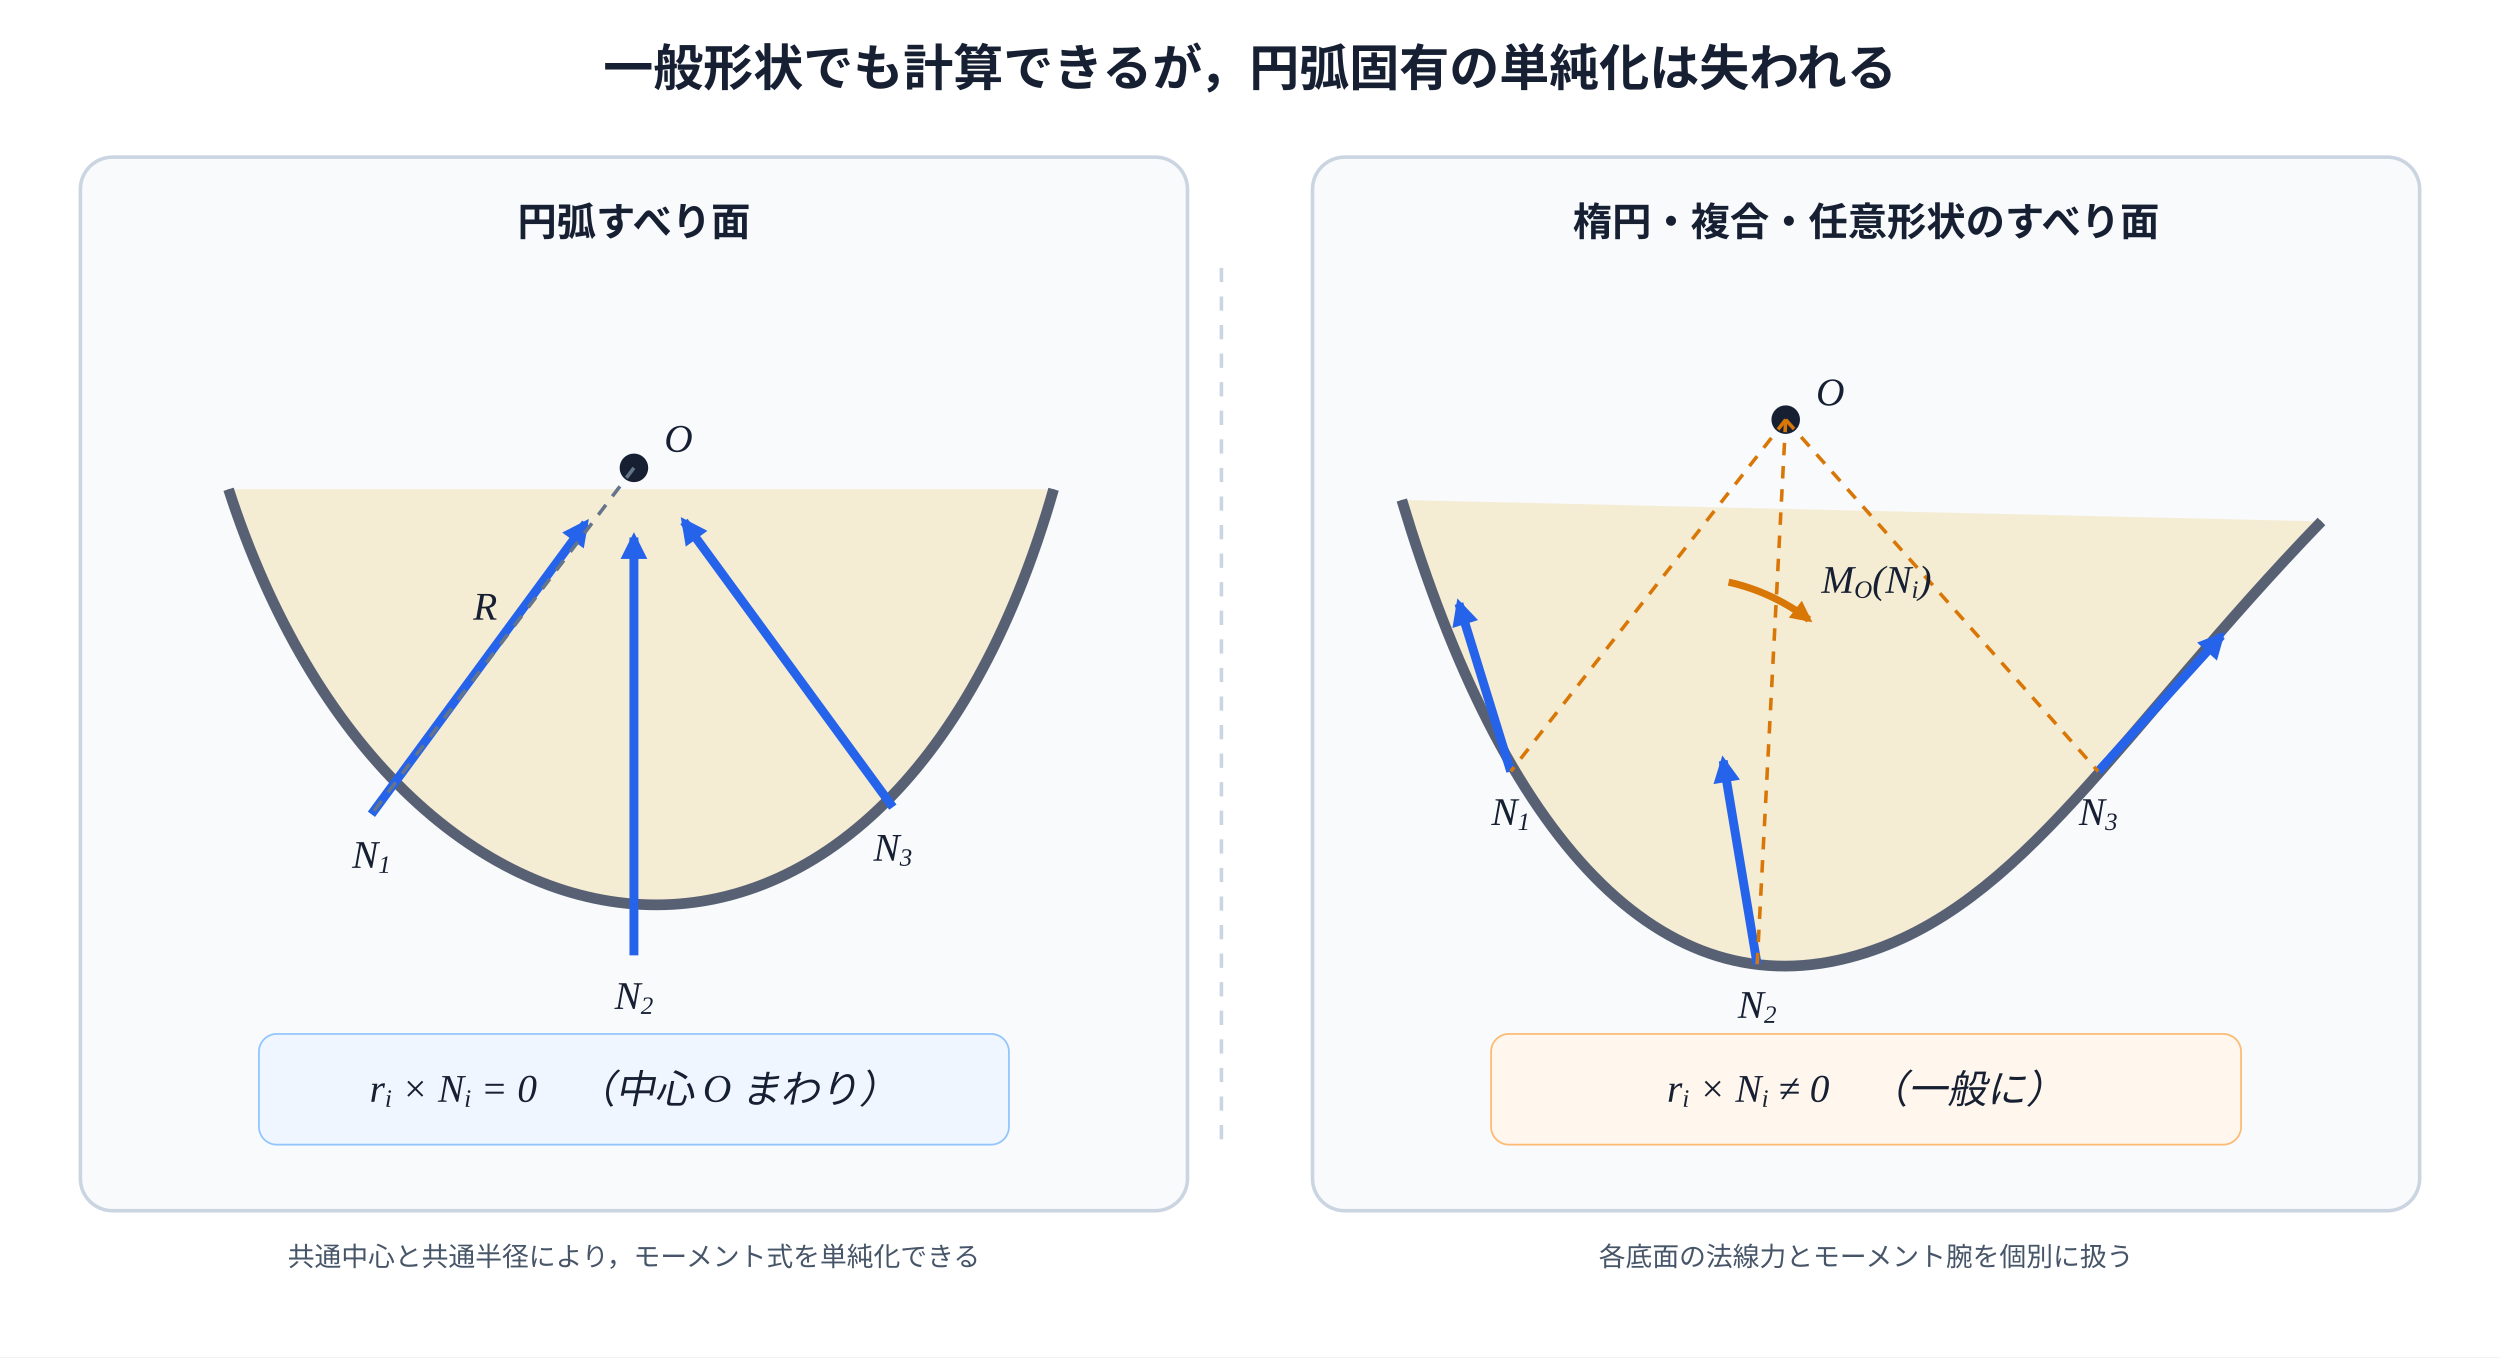
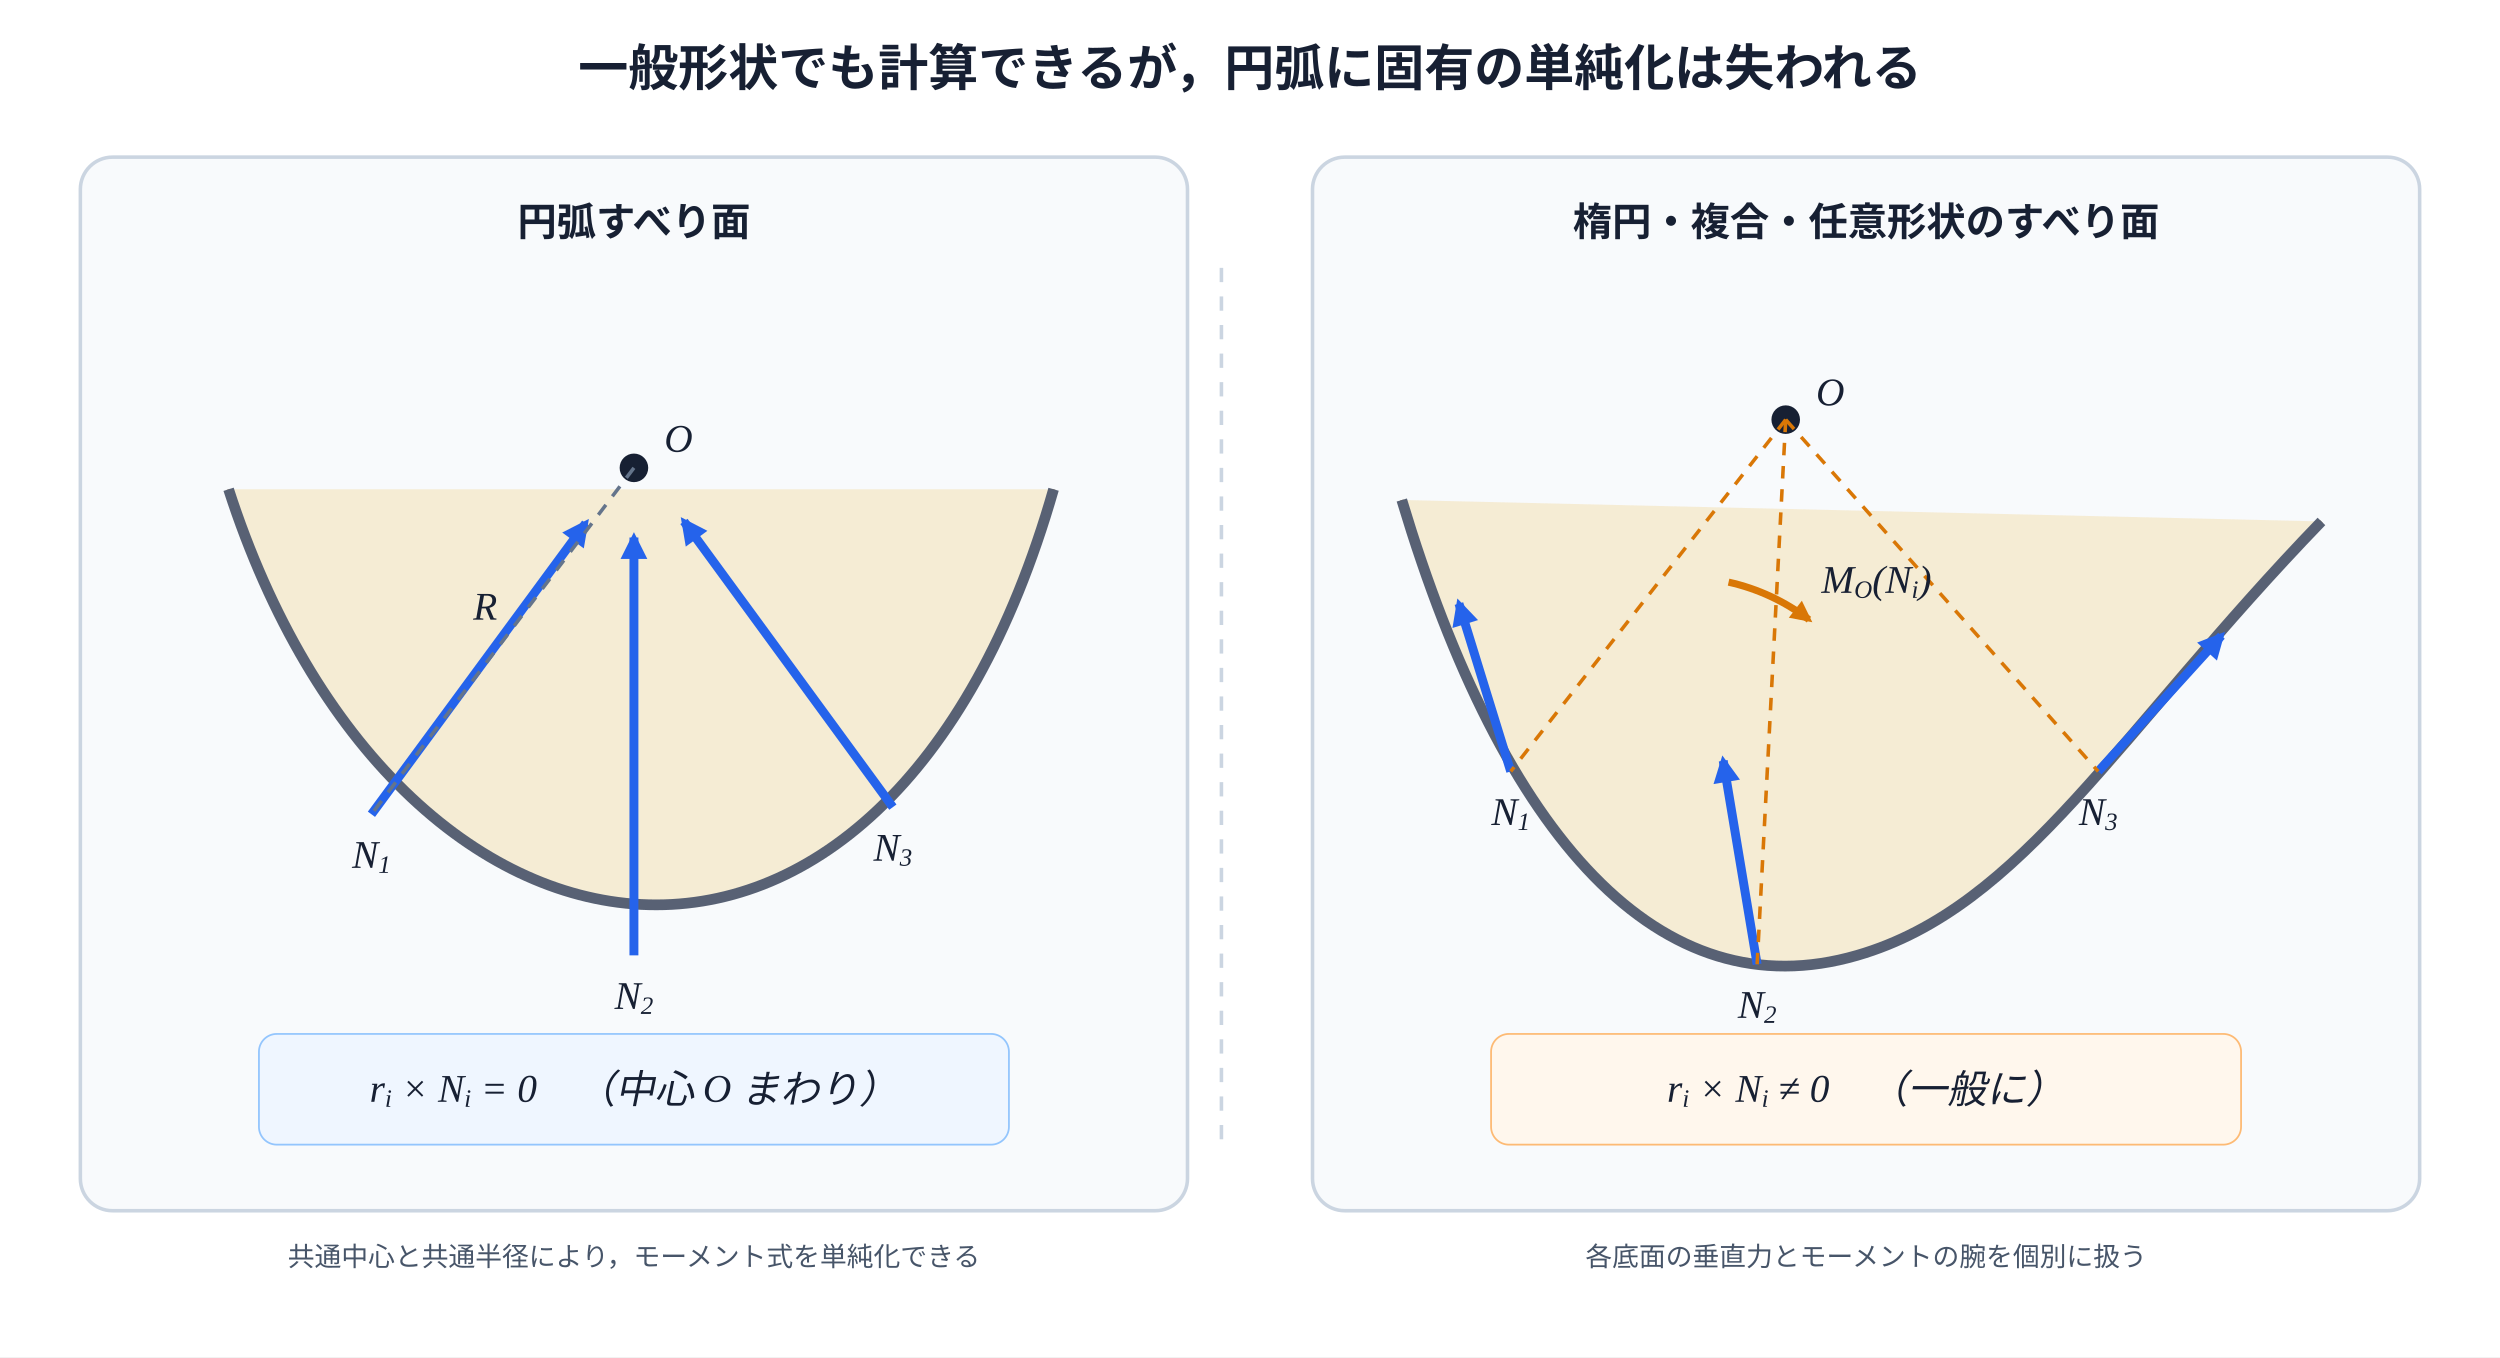
<svg xmlns="http://www.w3.org/2000/svg" width="1400" height="760" viewBox="0 0 1400 760" role="img" aria-labelledby="title desc">
  <defs>
    <marker id="blue" viewBox="0 0 10 10" markerWidth="3" markerHeight="3" refX="8" refY="5" orient="auto">
      <path d="M0 0L10 5L0 10Z" fill="#2563eb" />
    </marker>
    <marker id="orange" viewBox="0 0 10 10" markerWidth="3" markerHeight="3" refX="8" refY="5" orient="auto">
      <path d="M0 0L10 5L0 10Z" fill="#d97706" />
    </marker>
    <style>
      .title{font:700 28px "Noto Sans JP","Hiragino Sans","Yu Gothic",sans-serif;fill:#172033}.head{font:700 22px "Noto Sans JP","Hiragino Sans","Yu Gothic",sans-serif;fill:#172033}.label{font:600 17px "Noto Sans JP","Hiragino Sans","Yu Gothic",sans-serif;fill:#172033}.small{font:500 15px "Noto Sans JP","Hiragino Sans","Yu Gothic",sans-serif;fill:#475569}.math{font:italic 22px Georgia,"Times New Roman",serif;fill:#172033}.panel{fill:#f8fafc;stroke:#cbd5e1;stroke-width:2}
    </style>
  </defs>
  <rect width="1400" height="760" fill="#fff" />
-   <text x="700" y="48" text-anchor="middle" class="title">一般形状でも計算できるが，円弧固有の単純化は失われる</text>
+   <text x="700" y="48" text-anchor="middle" class="title">一般形状でも計算できるが，円弧に固有の単純化は失われる</text>
  <rect x="45" y="88" width="620" height="590" rx="18" class="panel" />
  <text x="355" y="132" text-anchor="middle" class="head">円弧すべり面</text>
  <circle cx="355" cy="262" r="8" fill="#172033" />
  <text x="372" y="253" class="math">O</text>
  <path d="M128 274 C222 565 496 603 590 274" fill="#f4e7c5" fill-opacity="0.72" stroke="#8b7355" stroke-width="2" />
  <path d="M128 274 C222 565 496 603 590 274" fill="none" stroke="#586174" stroke-width="6" />
  <line x1="208" y1="456" x2="328" y2="293" stroke="#2563eb" stroke-width="5" marker-end="url(#blue)" />
  <line x1="355" y1="535" x2="355" y2="301" stroke="#2563eb" stroke-width="5" marker-end="url(#blue)" />
  <line x1="500" y1="452" x2="383" y2="292" stroke="#2563eb" stroke-width="5" marker-end="url(#blue)" />
  <line x1="355" y1="262" x2="208" y2="456" stroke="#64748b" stroke-width="2" stroke-dasharray="7 6" />
  <text x="265" y="347" class="math">R</text>
  <text x="208" y="486" text-anchor="middle" class="math" fill="#2563eb">N<tspan baseline-shift="sub" font-size="14">1</tspan>
  </text>
  <text x="355" y="565" text-anchor="middle" class="math" fill="#2563eb">N<tspan baseline-shift="sub" font-size="14">2</tspan>
  </text>
  <text x="500" y="482" text-anchor="middle" class="math" fill="#2563eb">N<tspan baseline-shift="sub" font-size="14">3</tspan>
  </text>
  <rect x="145" y="579" width="420" height="62" rx="10" fill="#eff6ff" stroke="#93c5fd" />
  <text x="355" y="617" text-anchor="middle" class="math">r<tspan baseline-shift="sub" font-size="14">i</tspan> × N<tspan baseline-shift="sub" font-size="14">i</tspan> = 0　（中心 O まわり）</text>
  <rect x="735" y="88" width="620" height="590" rx="18" class="panel" />
  <text x="1045" y="132" text-anchor="middle" class="head">楕円・複合・任意形状のすべり面</text>
  <circle cx="1000" cy="235" r="8" fill="#172033" />
  <text x="1017" y="227" class="math">O</text>
  <path d="M785 280 C842 470 930 567 1040 535 C1133 508 1186 410 1300 292" fill="#f4e7c5" fill-opacity="0.72" stroke="#8b7355" stroke-width="2" />
  <path d="M785 280 C842 470 930 567 1040 535 C1133 508 1186 410 1300 292" fill="none" stroke="#586174" stroke-width="6" />
  <line x1="846" y1="432" x2="817" y2="338" stroke="#2563eb" stroke-width="5" marker-end="url(#blue)" />
  <line x1="984" y1="540" x2="965" y2="426" stroke="#2563eb" stroke-width="5" marker-end="url(#blue)" />
  <line x1="1175" y1="432" x2="1244" y2="356" stroke="#2563eb" stroke-width="5" marker-end="url(#blue)" />
  <line x1="1000" y1="235" x2="846" y2="432" stroke="#d97706" stroke-width="2" stroke-dasharray="7 6" />
  <line x1="1000" y1="235" x2="984" y2="540" stroke="#d97706" stroke-width="2" stroke-dasharray="7 6" />
  <line x1="1000" y1="235" x2="1175" y2="432" stroke="#d97706" stroke-width="2" stroke-dasharray="7 6" />
  <path d="M968 326 A115 115 0 0 1 1013 347" fill="none" stroke="#d97706" stroke-width="4" marker-end="url(#orange)" />
  <text x="1020" y="332" class="math" fill="#d97706">M<tspan baseline-shift="sub" font-size="14">O</tspan>(N<tspan baseline-shift="sub" font-size="14">i</tspan>)</text>
  <text x="846" y="462" text-anchor="middle" class="math" fill="#2563eb">N<tspan baseline-shift="sub" font-size="14">1</tspan>
  </text>
  <text x="984" y="570" text-anchor="middle" class="math" fill="#2563eb">N<tspan baseline-shift="sub" font-size="14">2</tspan>
  </text>
  <text x="1175" y="462" text-anchor="middle" class="math" fill="#2563eb">N<tspan baseline-shift="sub" font-size="14">3</tspan>
  </text>
  <rect x="835" y="579" width="420" height="62" rx="10" fill="#fff7ed" stroke="#fdba74" />
  <text x="1045" y="617" text-anchor="middle" class="math">r<tspan baseline-shift="sub" font-size="14">i</tspan> × N<tspan baseline-shift="sub" font-size="14">i</tspan> ≠ 0　（一般に）</text>
  <line x1="684" y1="150" x2="684" y2="642" stroke="#cbd5e1" stroke-width="2" stroke-dasharray="8 8" />
  <text x="355" y="709" text-anchor="middle" class="small">共通中心と共通半径により，モーメント式を単純化できる</text>
-   <text x="1045" y="709" text-anchor="middle" class="small">各底面の法線力とモーメント腕を個別に扱う</text>
+   <text x="1045" y="709" text-anchor="middle" class="small">各底面の垂直力とモーメントの腕を個別に扱う</text>
</svg>
